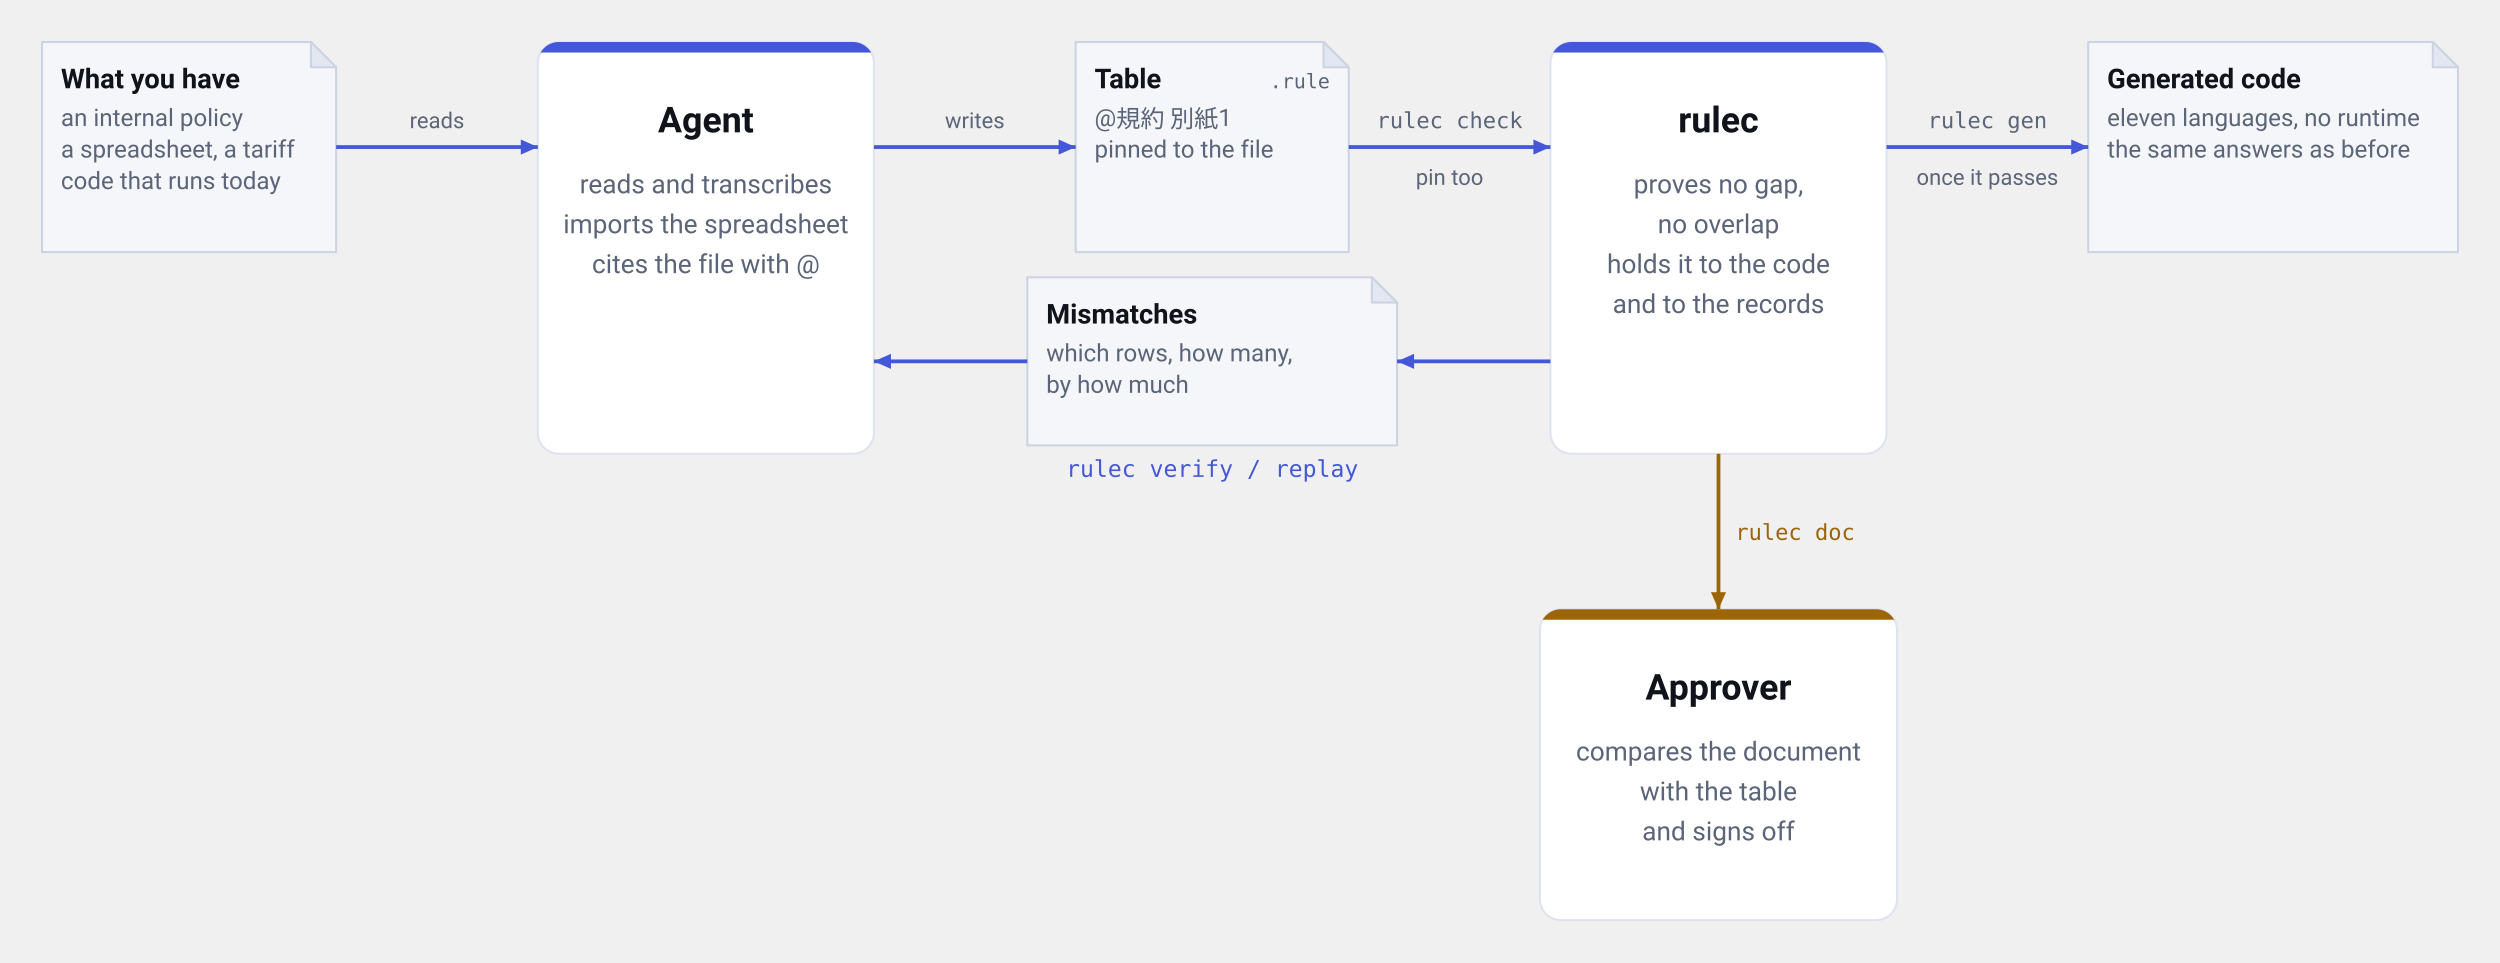
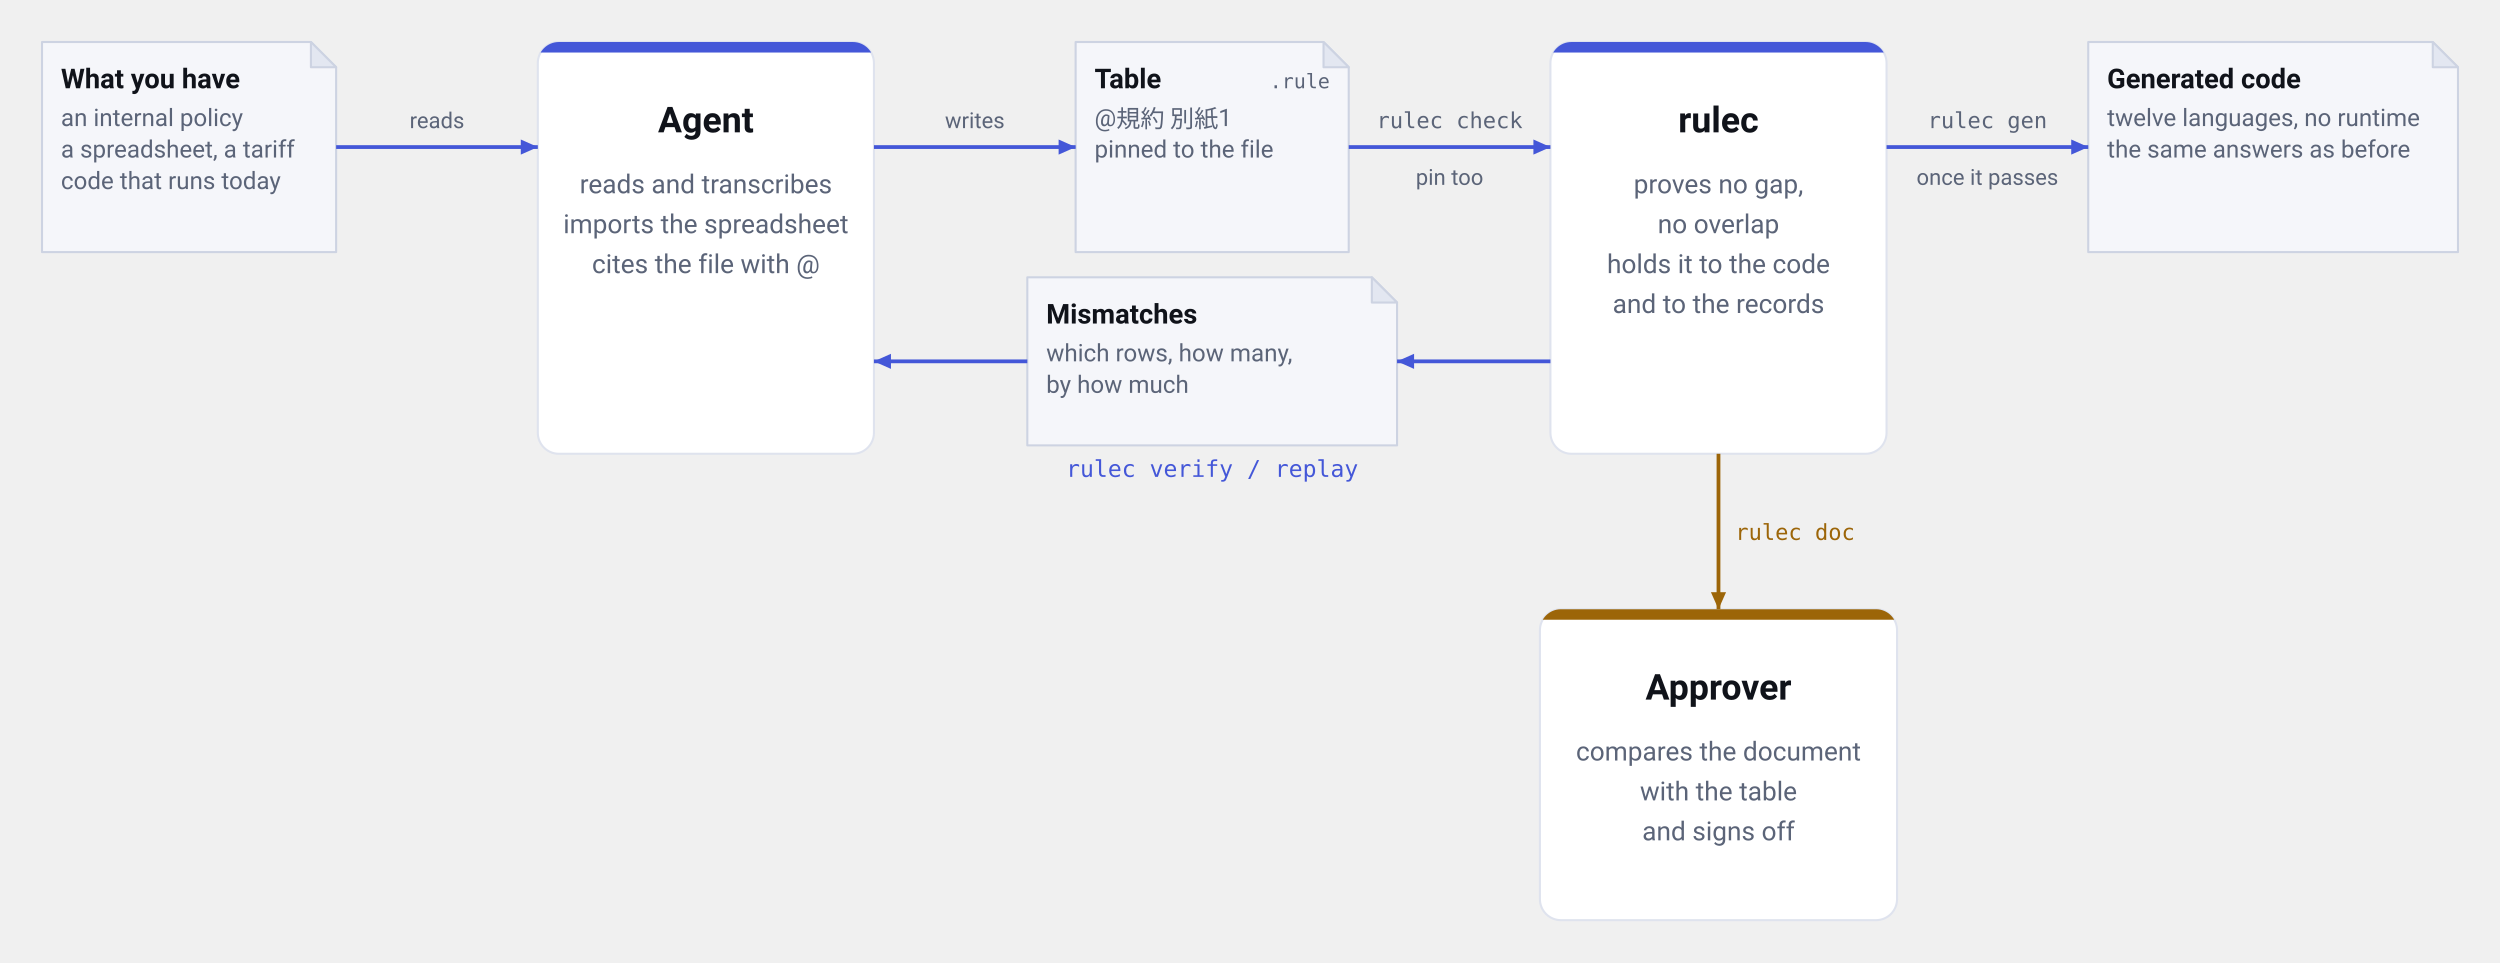
- <svg xmlns="http://www.w3.org/2000/svg" viewBox="0 0 1190 458" width="1190" height="458" role="img" aria-label="An agent transcribes what is at hand - an internal policy, the terms of your own service, a spreadsheet, code that runs today - into a table (.rule): a spreadsheet becomes a draft through rulec import, a document is cited with @ and pinned whole by its digest. rulec proves no gap and no overlap, holds the table to the legacy implementation and to past records, and returns every mismatch by row, count and amount. The approver compares the document and the table on the page rulec doc renders. From a passed table come eleven languages." font-family="-apple-system, BlinkMacSystemFont, &quot;Hiragino Sans&quot;, &quot;Noto Sans JP&quot;, &quot;Yu Gothic&quot;, Meiryo, &quot;Segoe UI&quot;, Roboto, sans-serif">
+ <svg xmlns="http://www.w3.org/2000/svg" viewBox="0 0 1190 458" width="1190" height="458" role="img" aria-label="An agent transcribes what is at hand - an internal policy, the terms of your own service, a spreadsheet, code that runs today - into a table (.rule): a spreadsheet becomes a draft through rulec import, a document is cited with @ and pinned whole by its digest. rulec proves no gap and no overlap, holds the table to the legacy implementation and to past records, and returns every mismatch by row, count and amount. The approver compares the document and the table on the page rulec doc renders. From a passed table come twelve languages." font-family="-apple-system, BlinkMacSystemFont, &quot;Hiragino Sans&quot;, &quot;Noto Sans JP&quot;, &quot;Yu Gothic&quot;, Meiryo, &quot;Segoe UI&quot;, Roboto, sans-serif">
  <defs>
    <marker id="head-neutral" viewBox="0 0 10 10" refX="9" refY="5" markerWidth="9" markerHeight="9" markerUnits="userSpaceOnUse" orient="auto">
      <path d="M0,1 L9,5 L0,9 Z" fill="#8b94ab" />
    </marker>
    <marker id="head-accent" viewBox="0 0 10 10" refX="9" refY="5" markerWidth="9" markerHeight="9" markerUnits="userSpaceOnUse" orient="auto">
      <path d="M0,1 L9,5 L0,9 Z" fill="#4457d8" />
    </marker>
    <marker id="head-human" viewBox="0 0 10 10" refX="9" refY="5" markerWidth="9" markerHeight="9" markerUnits="userSpaceOnUse" orient="auto">
      <path d="M0,1 L9,5 L0,9 Z" fill="#9c6508" />
    </marker>
  </defs>
  <path d="M20,20.0 H148 L160,32.0 V120.0 H20 Z" fill="#f5f6fa" stroke="#cdd3e2" stroke-linejoin="round" />
  <path d="M148,20.0 V32.0 H160 Z" fill="#e3e7f1" stroke="#cdd3e2" stroke-linejoin="round" />
  <text x="29" y="42.0" font-size="13" font-weight="600" text-anchor="start" fill="#10131a">What you have</text>
  <text x="29" y="60.0" font-size="11.5" font-weight="400" text-anchor="start" fill="#5b6478">an internal policy</text>
  <text x="29" y="75.0" font-size="11.5" font-weight="400" text-anchor="start" fill="#5b6478">a spreadsheet, a tariff</text>
  <text x="29" y="90.0" font-size="11.5" font-weight="400" text-anchor="start" fill="#5b6478">code that runs today</text>
  <clipPath id="clip-1">
    <rect x="256" y="20" width="160" height="196" rx="10" />
  </clipPath>
  <rect x="256" y="20" width="160" height="196" rx="10" fill="#ffffff" stroke="#dfe3ee" />
  <rect x="256" y="20" width="160" height="5" fill="#4457d8" clip-path="url(#clip-1)" />
  <text x="336.0" y="63" font-size="17" font-weight="700" text-anchor="middle" fill="#10131a">Agent</text>
  <text x="336.0" y="92" font-size="12.5" font-weight="400" text-anchor="middle" fill="#5b6478">reads and transcribes</text>
  <text x="336.0" y="111" font-size="12.5" font-weight="400" text-anchor="middle" fill="#5b6478">imports the spreadsheet</text>
  <text x="336.0" y="130" font-size="12.5" font-weight="400" text-anchor="middle" fill="#5b6478">cites the file with @</text>
  <path d="M512,20.0 H630 L642,32.0 V120.0 H512 Z" fill="#f5f6fa" stroke="#cdd3e2" stroke-linejoin="round" />
  <path d="M630,20.0 V32.0 H642 Z" fill="#e3e7f1" stroke="#cdd3e2" stroke-linejoin="round" />
  <text x="521" y="42.0" font-size="13" font-weight="600" text-anchor="start" fill="#10131a">Table</text>
  <text x="633" y="42.0" font-size="9.5" font-weight="400" text-anchor="end" fill="#5b6478" font-family="ui-monospace, SFMono-Regular, Menlo, Consolas, monospace">.rule</text>
  <text x="521" y="60.0" font-size="11.5" font-weight="400" text-anchor="start" fill="#5b6478">@規約 別紙1</text>
  <text x="521" y="75.0" font-size="11.5" font-weight="400" text-anchor="start" fill="#5b6478">pinned to the file</text>
  <clipPath id="clip-3">
    <rect x="738" y="20" width="160" height="196" rx="10" />
  </clipPath>
  <rect x="738" y="20" width="160" height="196" rx="10" fill="#ffffff" stroke="#dfe3ee" />
  <rect x="738" y="20" width="160" height="5" fill="#4457d8" clip-path="url(#clip-3)" />
  <text x="818.0" y="63" font-size="17" font-weight="700" text-anchor="middle" fill="#10131a">rulec</text>
  <text x="818.0" y="92" font-size="12.5" font-weight="400" text-anchor="middle" fill="#5b6478">proves no gap,</text>
  <text x="818.0" y="111" font-size="12.5" font-weight="400" text-anchor="middle" fill="#5b6478">no overlap</text>
  <text x="818.0" y="130" font-size="12.5" font-weight="400" text-anchor="middle" fill="#5b6478">holds it to the code</text>
  <text x="818.0" y="149" font-size="12.5" font-weight="400" text-anchor="middle" fill="#5b6478">and to the records</text>
  <path d="M994,20.0 H1158 L1170,32.0 V120.0 H994 Z" fill="#f5f6fa" stroke="#cdd3e2" stroke-linejoin="round" />
  <path d="M1158,20.0 V32.0 H1170 Z" fill="#e3e7f1" stroke="#cdd3e2" stroke-linejoin="round" />
  <text x="1003" y="42.0" font-size="13" font-weight="600" text-anchor="start" fill="#10131a">Generated code</text>
-   <text x="1003" y="60.0" font-size="11.5" font-weight="400" text-anchor="start" fill="#5b6478">eleven languages, no runtime</text>
+   <text x="1003" y="60.0" font-size="11.5" font-weight="400" text-anchor="start" fill="#5b6478">twelve languages, no runtime</text>
  <text x="1003" y="75.0" font-size="11.5" font-weight="400" text-anchor="start" fill="#5b6478">the same answers as before</text>
  <line x1="160" y1="70" x2="256" y2="70" stroke="#4457d8" stroke-width="1.8" marker-end="url(#head-accent)" />
  <text x="208.0" y="61" font-size="10.5" font-weight="400" text-anchor="middle" fill="#5b6478">reads</text>
  <line x1="416" y1="70" x2="512" y2="70" stroke="#4457d8" stroke-width="1.8" marker-end="url(#head-accent)" />
  <text x="464.0" y="61" font-size="10.5" font-weight="400" text-anchor="middle" fill="#5b6478">writes</text>
  <line x1="642" y1="70" x2="738" y2="70" stroke="#4457d8" stroke-width="1.8" marker-end="url(#head-accent)" />
  <text x="690.0" y="61" font-size="10.5" font-weight="400" text-anchor="middle" fill="#5b6478" font-family="ui-monospace, SFMono-Regular, Menlo, Consolas, monospace">rulec check</text>
  <text x="690.0" y="88" font-size="10.5" font-weight="400" text-anchor="middle" fill="#5b6478">pin too</text>
  <line x1="898" y1="70" x2="994" y2="70" stroke="#4457d8" stroke-width="1.8" marker-end="url(#head-accent)" />
  <text x="946.0" y="61" font-size="10.5" font-weight="400" text-anchor="middle" fill="#5b6478" font-family="ui-monospace, SFMono-Regular, Menlo, Consolas, monospace">rulec gen</text>
  <text x="946.0" y="88" font-size="10.5" font-weight="400" text-anchor="middle" fill="#5b6478">once it passes</text>
  <path d="M489.0,132 H653.0 L665.0,144 V212 H489.0 Z" fill="#f5f6fa" stroke="#cdd3e2" stroke-linejoin="round" />
  <path d="M653.0,132 V144 H665.0 Z" fill="#e3e7f1" stroke="#cdd3e2" stroke-linejoin="round" />
  <text x="498.0" y="154" font-size="13" font-weight="600" text-anchor="start" fill="#10131a">Mismatches</text>
  <text x="498.0" y="172" font-size="11.5" font-weight="400" text-anchor="start" fill="#5b6478">which rows, how many,</text>
  <text x="498.0" y="187" font-size="11.5" font-weight="400" text-anchor="start" fill="#5b6478">by how much</text>
  <line x1="738" y1="172" x2="665.0" y2="172" stroke="#4457d8" stroke-width="1.8" marker-end="url(#head-accent)" />
  <line x1="489.0" y1="172" x2="416" y2="172" stroke="#4457d8" stroke-width="1.8" marker-end="url(#head-accent)" />
  <text x="577.0" y="227" font-size="11" font-weight="400" text-anchor="middle" fill="#4457d8" font-family="ui-monospace, SFMono-Regular, Menlo, Consolas, monospace">rulec verify / replay</text>
  <clipPath id="clip-person">
    <rect x="733.0" y="290" width="170" height="148" rx="10" />
  </clipPath>
  <rect x="733.0" y="290" width="170" height="148" rx="10" fill="#ffffff" stroke="#dfe3ee" />
  <rect x="733.0" y="290" width="170" height="5" fill="#9c6508" clip-path="url(#clip-person)" />
  <text x="818.0" y="333" font-size="17" font-weight="700" text-anchor="middle" fill="#10131a">Approver</text>
  <text x="818.0" y="362" font-size="12.5" font-weight="400" text-anchor="middle" fill="#5b6478">compares the document</text>
  <text x="818.0" y="381" font-size="12.5" font-weight="400" text-anchor="middle" fill="#5b6478">with the table</text>
  <text x="818.0" y="400" font-size="12.5" font-weight="400" text-anchor="middle" fill="#5b6478">and signs off</text>
  <line x1="818.0" y1="216" x2="818.0" y2="290" stroke="#9c6508" stroke-width="1.8" marker-end="url(#head-human)" />
  <text x="826.0" y="257.0" font-size="10.5" font-weight="400" text-anchor="start" fill="#9c6508" font-family="ui-monospace, SFMono-Regular, Menlo, Consolas, monospace">rulec doc</text>
</svg>
